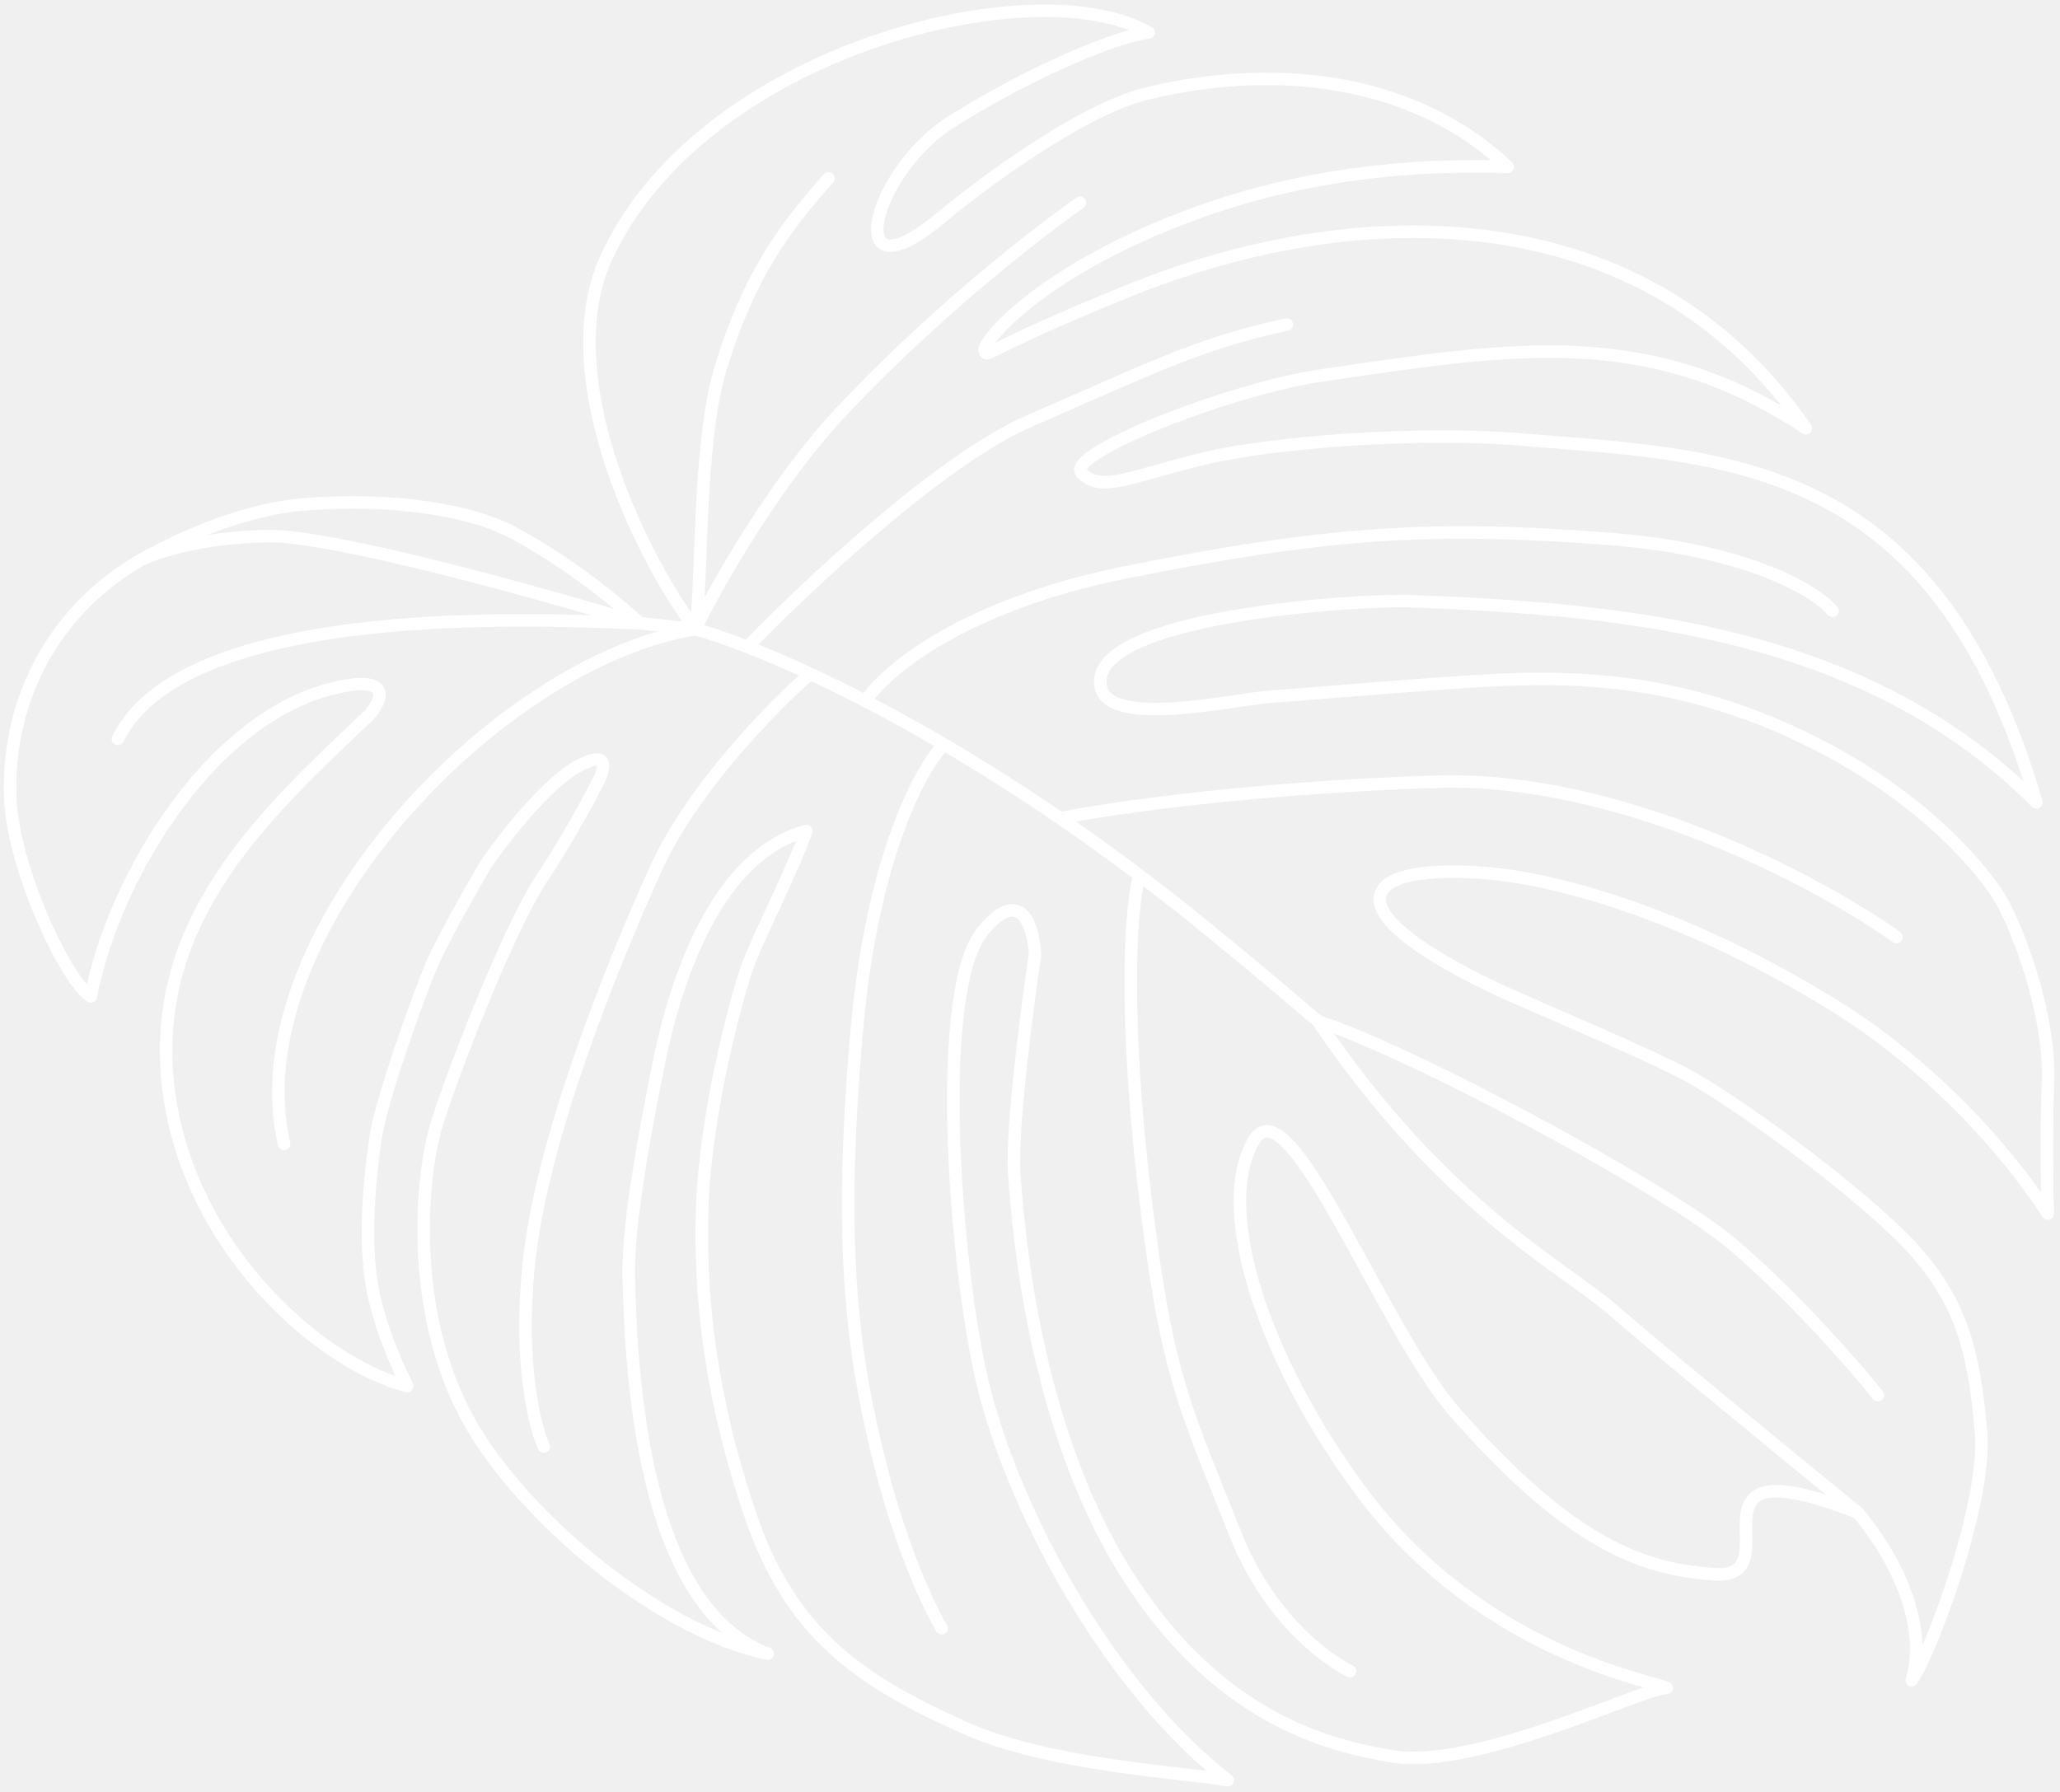
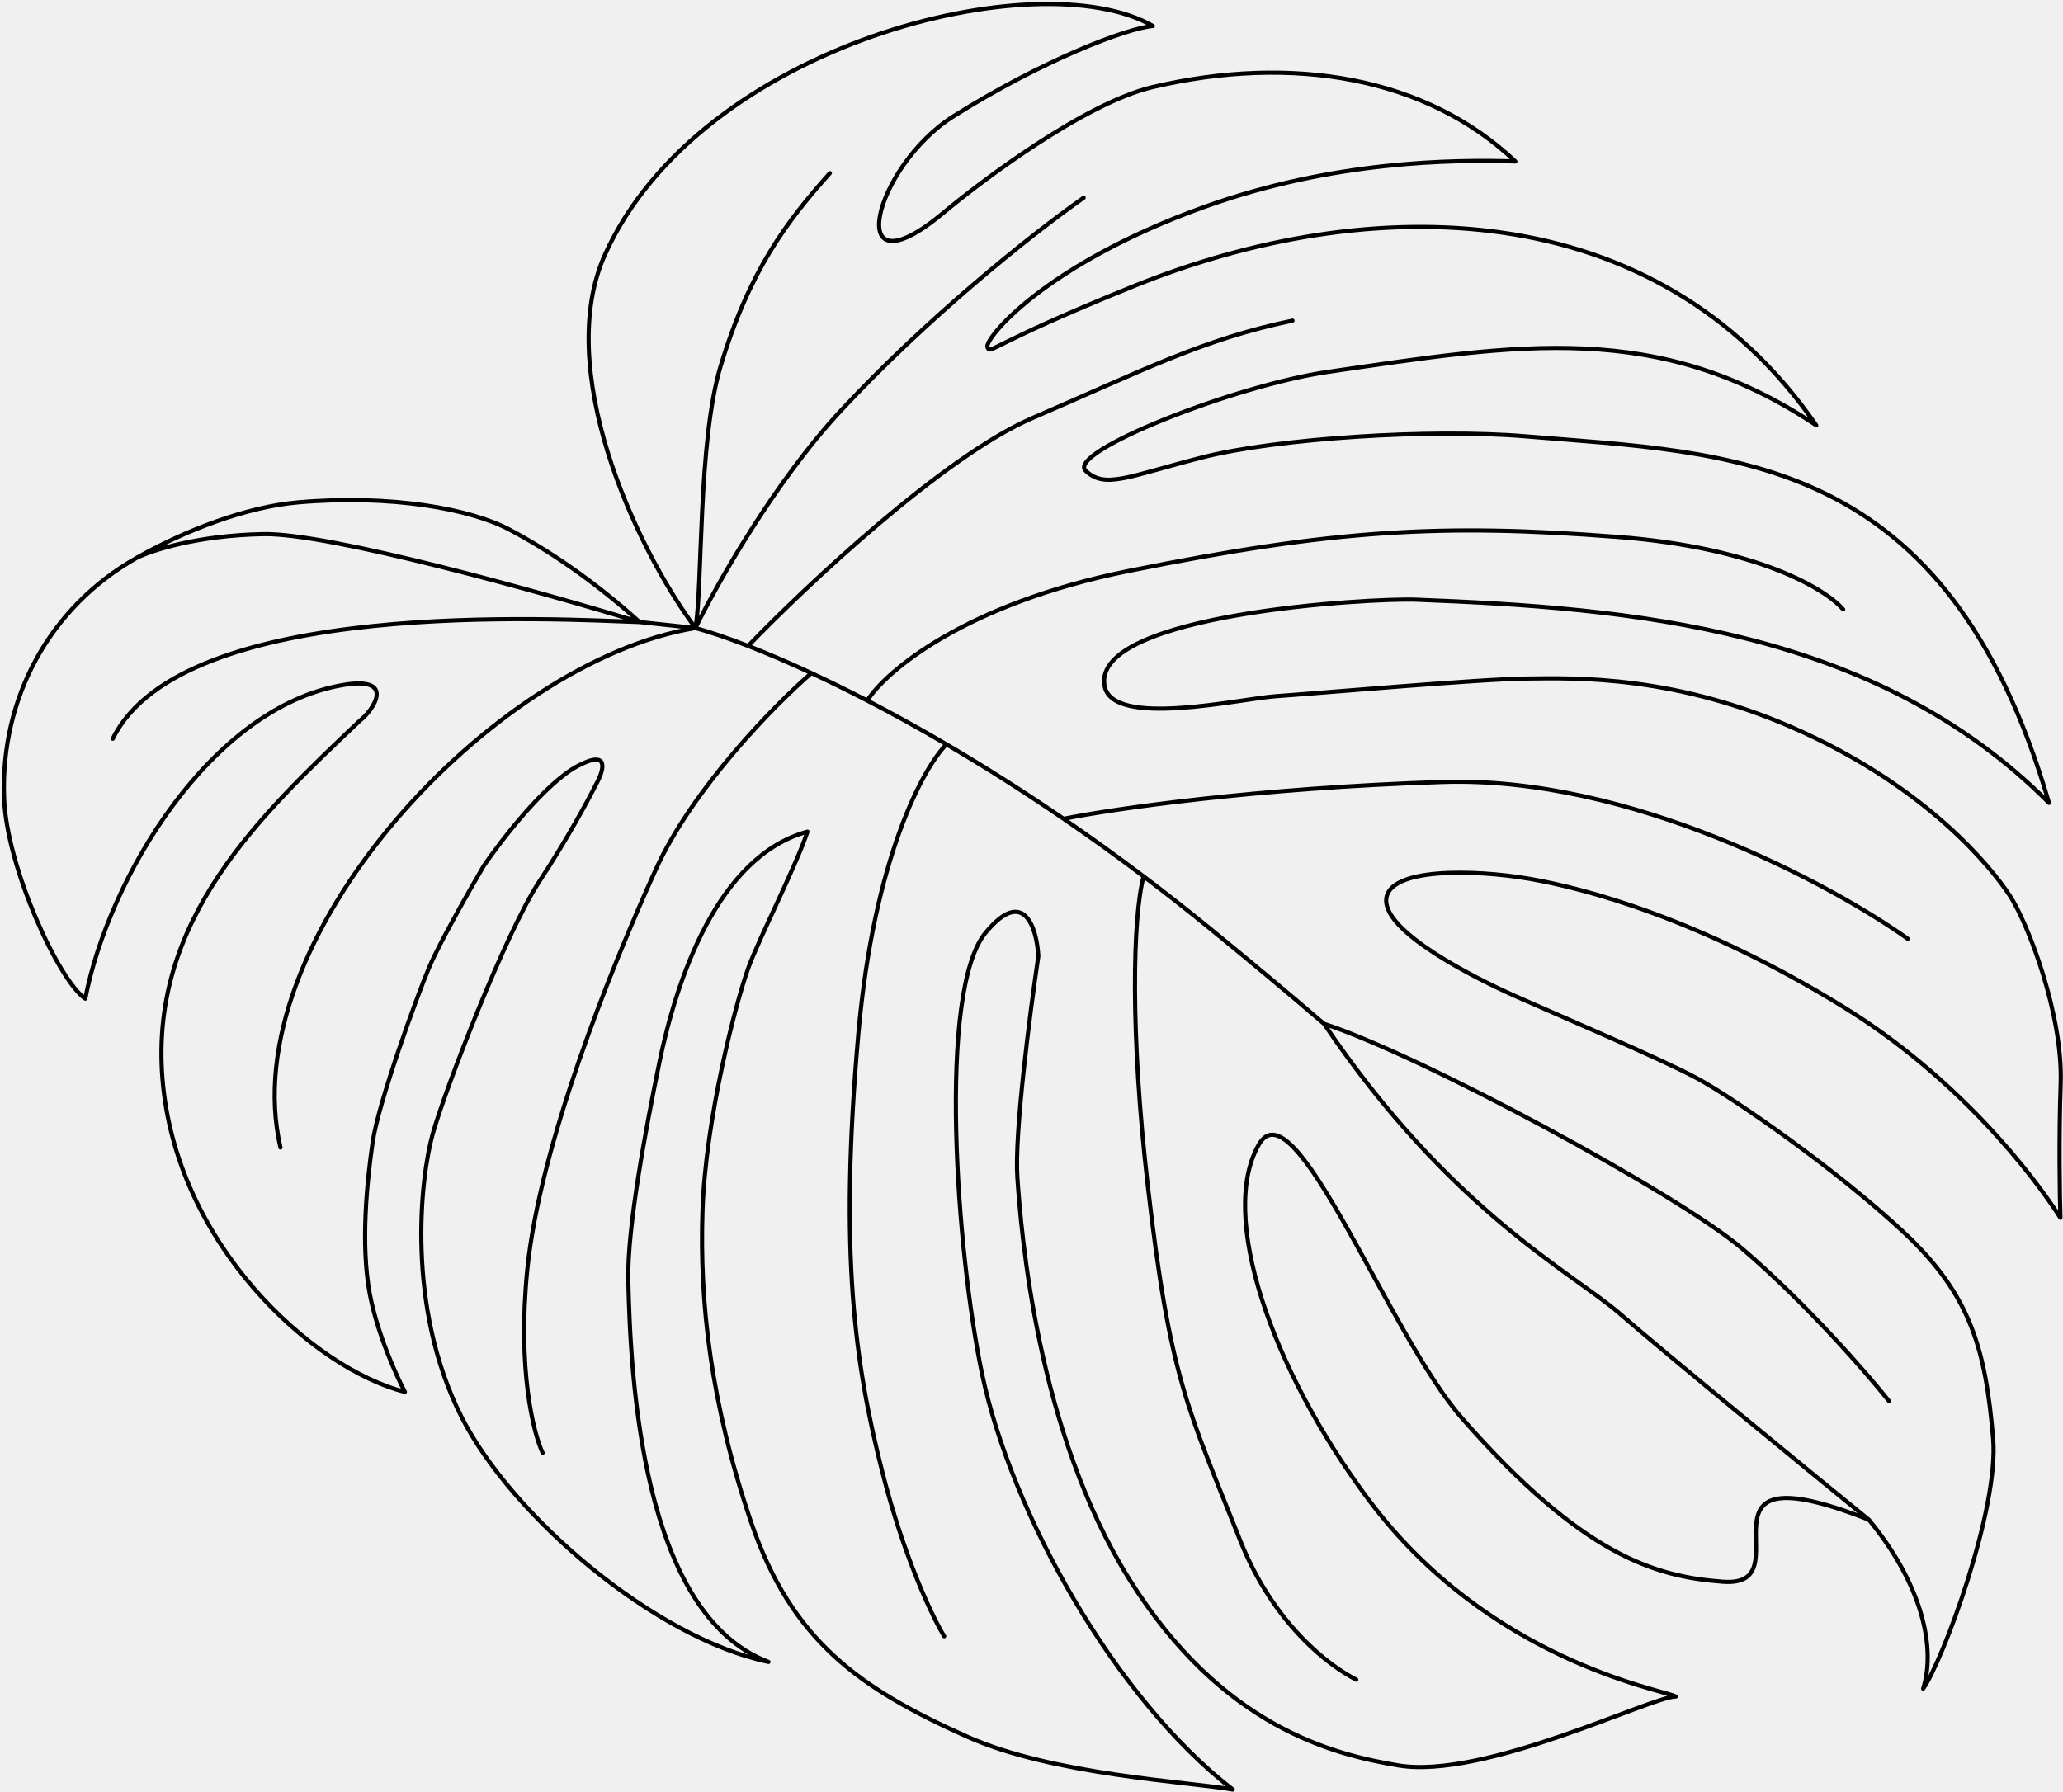
- <svg xmlns="http://www.w3.org/2000/svg" width="330" height="287" viewBox="0 0 330 287" fill="none">
-   <path d="M111.383 100.799C101.597 87.586 88.864 59.511 97.041 41.464C112.21 7.987 166.004 -5.209 183.991 5.22C179.739 5.583 166.341 10.75 152.367 19.532C139.664 27.515 134.416 48.536 150.796 34.832C156.53 30.034 173.075 17.477 183.982 14.913C206.071 9.72 227.369 13.291 241.523 26.727C231.623 26.421 212.635 26.597 192.2 33.933C166.656 43.103 157.192 54.975 157.726 56.215C158.26 57.454 157.52 56.009 180.934 46.532C218.261 31.423 263.809 31.647 289.284 68.616C264.158 51.871 242.092 55.708 211.752 60.141C196.866 62.316 170.231 72.868 173.313 75.826C176.396 78.784 180.069 76.711 191.9 73.695C203.73 70.679 228.109 69.117 243.11 70.367C276.161 73.123 309.933 72.772 326.223 128.557C298.549 100.76 259.459 97.607 225.774 96.303C218.636 96.027 174.398 98.516 176.305 109.927C177.451 116.781 197.819 112.009 203.55 111.621C209.282 111.233 235.806 108.901 243.382 108.82C250.959 108.739 267.281 108.196 287.215 117.362C307.15 126.528 316.965 138.708 319.94 143.182C322.914 147.656 328.459 162.288 328.078 173.106C327.773 181.761 327.924 190.929 328.038 194.431C323.701 187.605 311.825 172.19 293.583 160.947C270.781 146.894 252.465 142.111 243.73 140.609C234.995 139.107 221.284 138.793 221.023 143.927C220.761 149.06 234.608 156.146 241.443 159.201C248.279 162.256 264.375 169.064 270.319 172.258C276.262 175.452 292.749 186.947 303.297 196.852C313.845 206.756 316.151 215.42 317.355 229.473C318.318 240.716 309.312 264.886 306.249 269.186C308.345 262.568 305.97 252.488 297.634 242.362M111.383 100.799L102.505 99.849M111.383 100.799C112.545 94.298 111.745 71.248 115.382 59.199C119.929 44.136 125.787 36.344 132.718 28.581M111.383 100.799C114.655 94.042 123.867 77.663 134.535 66.208C147.87 51.89 164.021 38.807 173.001 32.488M111.383 100.799C113.501 101.374 116.321 102.31 119.744 103.643M111.383 100.799C79.162 106.056 37.892 150.367 45.509 183.277M297.634 242.362C267.387 230.473 287.889 253.204 274.467 252.206C263.666 251.404 252.138 248.018 233.049 226.241C221.442 213 206.492 173.043 200.836 182.751C194.36 193.865 202.676 218.297 218.16 239.089C237.222 264.685 264.588 269.262 266.994 270.43C263.23 270.378 236.547 283.668 222.911 281.362C212.703 279.635 194.969 275.368 180.258 251.827C165.547 228.287 163.077 196.695 162.476 188.014C161.996 181.07 164.495 161.714 165.805 152.904C165.579 148.552 163.589 141.711 157.437 149.162C149.748 158.476 152.842 200.249 156.922 219.432C161.578 241.324 177.873 270.657 196.67 285.196C189.602 283.955 168.038 282.875 154.45 276.779C137.465 269.158 126.641 261.631 120.207 242.728C113.774 223.825 112.012 207.801 112.502 193.262C112.993 178.723 117.746 160.388 119.782 154.735C121.411 150.213 127.324 138.656 129.161 133.129C114.858 137.008 108.33 156.733 105.643 169.831C103.559 179.988 100.539 195.935 100.721 204.306C101.057 219.754 102.839 257.337 122.974 264.936C104.884 261.183 82.23 241.779 74.277 226.095C65.409 208.609 67.696 188.201 69.679 181.101C71.662 174.001 81.233 149.182 86.64 140.974C90.965 134.407 94.427 127.985 95.617 125.594C96.803 123.491 97.89 119.962 92.739 122.671C87.589 125.38 80.627 134.38 77.79 138.542C75.577 142.312 70.746 150.811 69.125 154.644C67.099 159.436 61.062 176.12 60.149 182.391C59.236 188.663 58.214 198.655 59.68 206.473C60.853 212.727 63.888 219.477 65.259 222.07C50.633 218.349 28.877 198.621 26.775 172.307C24.75 146.978 42.261 130.554 58.119 115.504C60.129 113.985 64.085 108.372 55.434 109.846C34.291 113.45 18.177 140.637 14.532 159.635C10.412 156.92 2.081 138.96 1.646 127.882C1.015 111.836 8.94 97.448 22.667 89.668M297.634 242.362C289.627 235.852 264.95 215.63 258.115 209.66C250.806 203.276 231.218 193.369 211.149 163.627M102.505 99.849C95.467 93.453 87.947 88.366 81.798 85.138C75.65 81.909 63.217 79.552 48.267 80.851C40.029 81.567 30.304 85.34 22.667 89.668M102.505 99.849C89.925 99.433 29.92 95.801 18.895 118.378M102.505 99.849C86.987 95.117 53.326 85.701 42.827 85.889C32.328 86.078 25.012 88.487 22.667 89.668M129.784 107.954C123.987 112.975 110.93 126.245 105.075 139.153C97.755 155.287 86.659 182.969 84.686 202.678C83.107 218.445 85.656 228.629 87.128 231.75M129.784 107.954C126.037 106.212 122.67 104.783 119.744 103.643M129.784 107.954C132.542 109.236 135.505 110.687 138.65 112.316M151.223 119.266C147.591 122.913 139.708 137.209 137.238 165.214C134.15 200.221 136.697 217.614 141.028 234.729C144.492 248.421 149.027 257.856 150.861 260.861M151.223 119.266C146.782 116.66 142.575 114.35 138.65 112.316M151.223 119.266C157.054 122.687 163.289 126.615 169.821 131.091M182.511 140.225C185.909 142.791 189.364 145.497 192.861 148.347C199.618 153.854 205.686 158.938 211.149 163.627M182.511 140.225C180.777 146.799 180.386 165.039 183.16 189.187C186.699 219.99 189.474 224.568 197.85 245.663C203.094 258.871 211.927 265.567 216.265 267.747M182.511 140.225C178.181 136.956 173.942 133.915 169.821 131.091M119.744 103.643C128.925 94.109 150.8 73.527 164.859 67.468C182.433 59.895 191.911 54.954 206.149 52.003M138.65 112.316C141.634 107.642 154.114 96.982 180.167 91.731C212.733 85.168 229.813 84.176 257.765 86.335C280.127 88.063 290.943 94.734 293.556 97.853M169.821 131.091C177.494 129.54 200.272 126.198 230.002 125.24C259.731 124.283 291.595 141.436 303.81 150.132M211.149 163.627C226.597 168.639 267.444 190.7 277.572 199.365C287.7 208.031 297.292 219.074 300.822 223.512" stroke="white" stroke-width="2" stroke-linecap="round" stroke-linejoin="round" />
+ <svg xmlns="http://www.w3.org/2000/svg" width="495" height="430" viewBox="0 0 495 430" fill="none">
+   <path d="M166.871 150.717C152.079 130.743 132.83 88.302 145.191 61.023C168.121 10.416 249.439 -9.532 276.63 6.234C270.202 6.782 249.95 14.593 228.825 27.868C209.623 39.935 201.689 71.713 226.45 50.997C235.118 43.744 260.128 24.762 276.616 20.886C310.007 13.035 342.203 18.434 363.599 38.744C348.634 38.282 319.93 38.548 289.039 49.638C250.426 63.501 236.119 81.447 236.927 83.32C237.734 85.194 236.615 83.01 272.009 68.683C328.434 45.844 397.288 46.182 435.798 102.066C397.816 76.755 364.459 82.555 318.596 89.256C296.092 92.544 255.829 108.495 260.489 112.966C265.148 117.438 270.702 114.304 288.586 109.744C306.469 105.185 343.322 102.824 365.999 104.714C415.96 108.879 467.013 108.349 491.636 192.677C449.804 150.658 390.712 145.891 339.791 143.92C329.002 143.503 262.128 147.265 265.012 164.516C266.744 174.876 297.533 167.663 306.197 167.076C314.862 166.489 354.956 162.965 366.41 162.842C377.863 162.72 402.536 161.899 432.67 175.755C462.805 189.611 477.642 208.023 482.139 214.785C486.635 221.548 495.016 243.668 494.44 260.021C493.98 273.103 494.208 286.963 494.38 292.257C487.824 281.939 469.871 258.636 442.296 241.641C407.828 220.397 380.139 213.167 366.935 210.896C353.731 208.626 333.005 208.151 332.61 215.912C332.214 223.672 353.147 234.383 363.479 239.001C373.811 243.619 398.144 253.91 407.129 258.739C416.113 263.568 441.036 280.944 456.981 295.916C472.926 310.889 476.412 323.984 478.231 345.229C479.687 362.225 466.073 398.761 461.443 405.261C464.611 395.257 461.022 380.019 448.42 364.713M166.871 150.717L153.451 149.281M166.871 150.717C168.628 140.889 167.418 106.046 172.917 87.831C179.789 65.062 188.645 53.282 199.122 41.548M166.871 150.717C171.818 140.502 185.743 115.743 201.869 98.427C222.028 76.782 246.442 57.006 260.017 47.454M166.871 150.717C170.072 151.586 174.335 153.001 179.51 155.016M166.871 150.717C118.163 158.663 55.778 225.647 67.292 275.396M448.42 364.713C402.697 346.74 433.69 381.101 413.399 379.594C397.072 378.381 379.645 373.262 350.789 340.343C333.244 320.328 310.644 259.925 302.094 274.6C292.304 291.402 304.876 328.335 328.282 359.764C357.098 398.458 398.466 405.377 402.103 407.141C396.412 407.064 356.077 427.153 335.464 423.667C320.033 421.056 293.225 414.606 270.987 379.021C248.749 343.435 245.015 295.679 244.107 282.557C243.381 272.059 247.159 242.8 249.139 229.482C248.797 222.903 245.789 212.562 236.49 223.826C224.866 237.906 229.543 301.052 235.71 330.05C242.749 363.144 267.381 407.485 295.796 429.462C285.112 427.587 252.515 425.955 231.974 416.739C206.298 405.219 189.935 393.84 180.211 365.266C170.486 336.691 167.822 312.468 168.563 290.49C169.304 268.512 176.49 240.796 179.568 232.25C182.03 225.413 190.969 207.944 193.745 199.59C172.124 205.453 162.255 235.271 158.193 255.069C155.043 270.424 150.478 294.53 150.753 307.184C151.261 330.537 153.955 387.349 184.393 398.836C157.048 393.163 122.802 363.832 110.779 340.122C97.375 313.689 100.831 282.84 103.829 272.107C106.827 261.374 121.295 223.855 129.468 211.448C136.007 201.521 141.239 191.813 143.038 188.199C144.832 185.02 146.474 179.684 138.688 183.78C130.903 187.875 120.379 201.481 116.09 207.772C112.745 213.471 105.442 226.318 102.991 232.113C99.928 239.357 90.803 264.577 89.423 274.057C88.043 283.537 86.498 298.642 88.714 310.46C90.486 319.915 95.075 330.118 97.148 334.038C75.038 328.413 42.151 298.591 38.972 258.813C35.912 220.524 62.382 195.697 86.354 172.946C89.392 170.65 95.372 162.164 82.295 164.393C50.334 169.842 25.975 210.938 20.465 239.658C14.238 235.554 1.643 208.404 0.985 191.657C0.032 167.4 12.012 145.65 32.762 133.891M448.42 364.713C436.317 354.872 399.013 324.302 388.681 315.278C377.631 305.627 348.021 290.652 317.683 245.692M153.451 149.281C142.812 139.611 131.444 131.922 122.149 127.042C112.855 122.162 94.06 118.598 71.461 120.562C59.007 121.644 44.308 127.348 32.762 133.891M153.451 149.281C134.434 148.652 43.726 143.161 27.061 177.29M153.451 149.281C129.992 142.128 79.108 127.893 63.237 128.178C47.366 128.463 36.307 132.106 32.762 133.891M194.688 161.532C185.925 169.123 166.187 189.183 157.335 208.695C146.271 233.085 129.496 274.93 126.513 304.723C124.127 328.558 127.981 343.952 130.205 348.67M194.688 161.532C189.024 158.899 183.934 156.739 179.51 155.016M194.688 161.532C198.856 163.47 203.336 165.664 208.09 168.127M227.096 178.633C221.605 184.146 209.689 205.756 205.955 248.091C201.287 301.009 205.138 327.302 211.684 353.174C216.921 373.872 223.776 388.133 226.549 392.677M227.096 178.633C220.382 174.694 214.023 171.201 208.09 168.127M227.096 178.633C235.91 183.804 245.336 189.743 255.21 196.509M274.392 210.316C279.53 214.194 284.752 218.285 290.039 222.594C300.252 230.918 309.425 238.603 317.683 245.692M274.392 210.316C271.771 220.254 271.181 247.826 275.374 284.33C280.723 330.893 284.919 337.814 297.58 369.703C305.507 389.669 318.86 399.79 325.418 403.086M274.392 210.316C267.847 205.374 261.439 200.777 255.21 196.509M179.51 155.016C193.388 140.604 226.457 109.49 247.709 100.332C274.275 88.885 288.603 81.414 310.125 76.953M208.09 168.127C212.6 161.062 231.466 144.947 270.85 137.009C320.079 127.088 345.897 125.588 388.152 128.853C421.955 131.465 438.306 141.548 442.255 146.264M255.21 196.509C266.808 194.163 301.241 189.111 346.182 187.664C391.124 186.216 439.291 212.146 457.756 225.292M317.683 245.692C341.036 253.268 402.783 286.617 418.093 299.716C433.403 312.815 447.903 329.508 453.239 336.218" stroke="black" stroke-linecap="round" stroke-linejoin="round" />
</svg>
